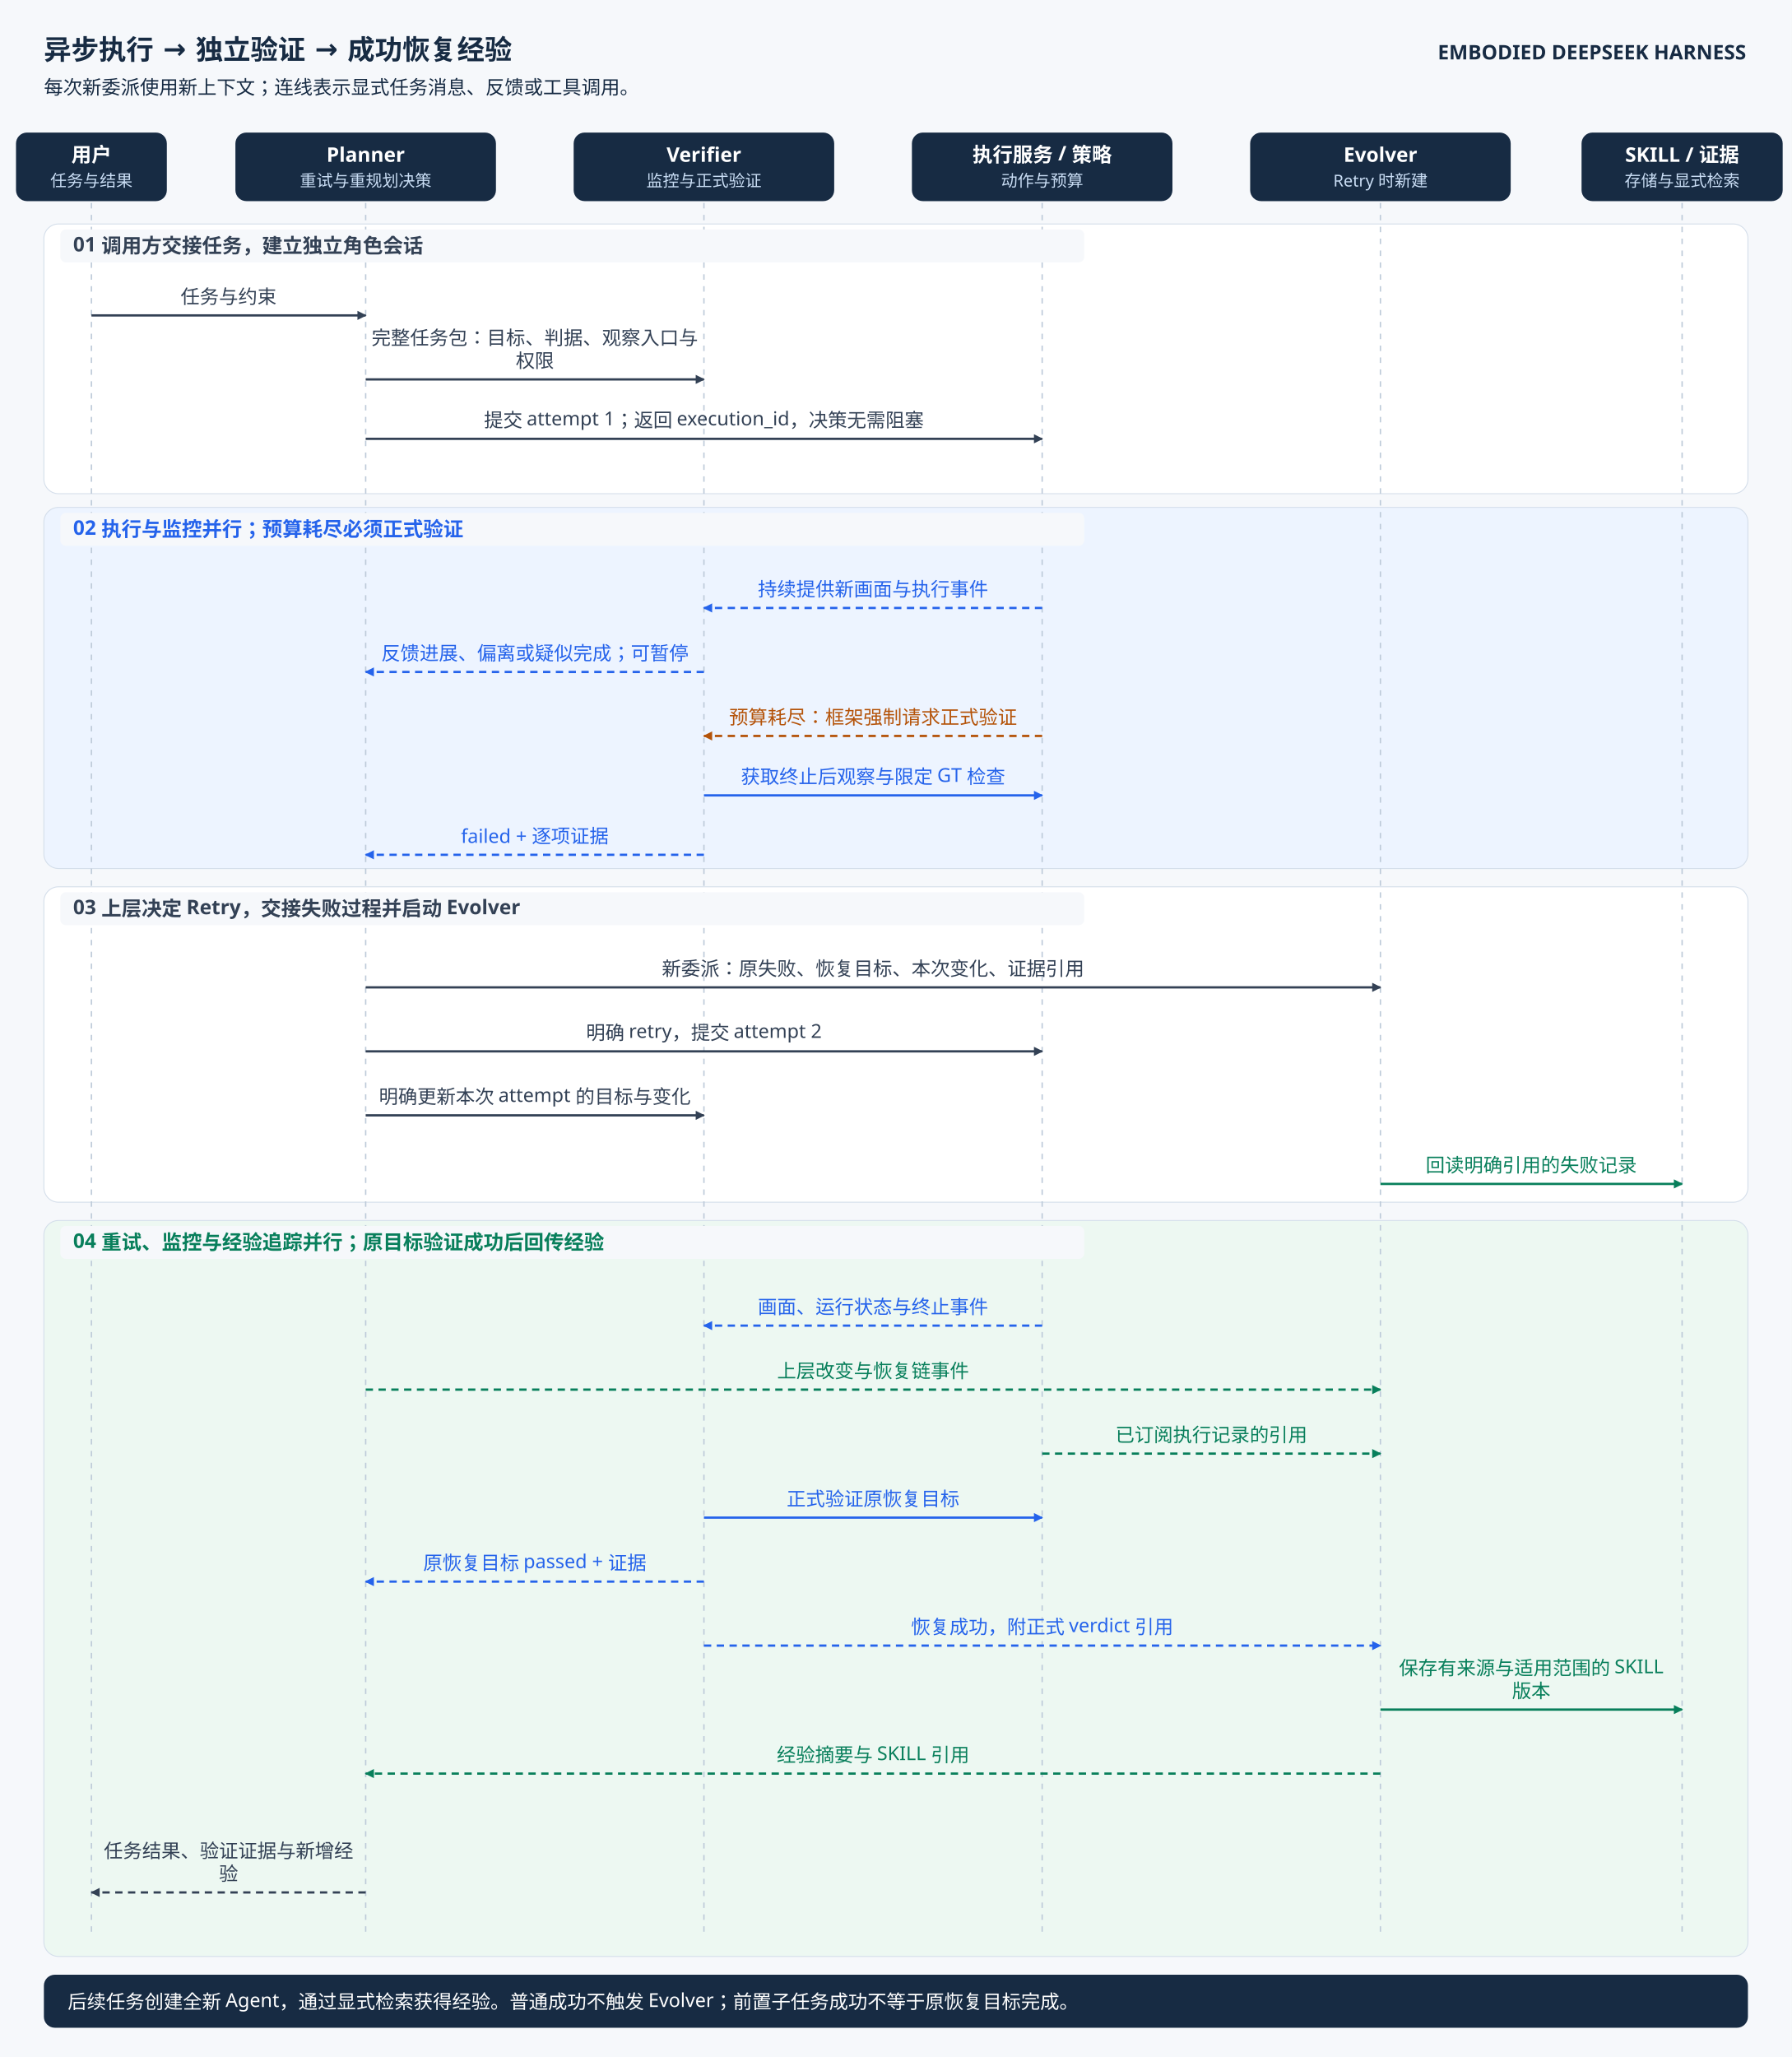
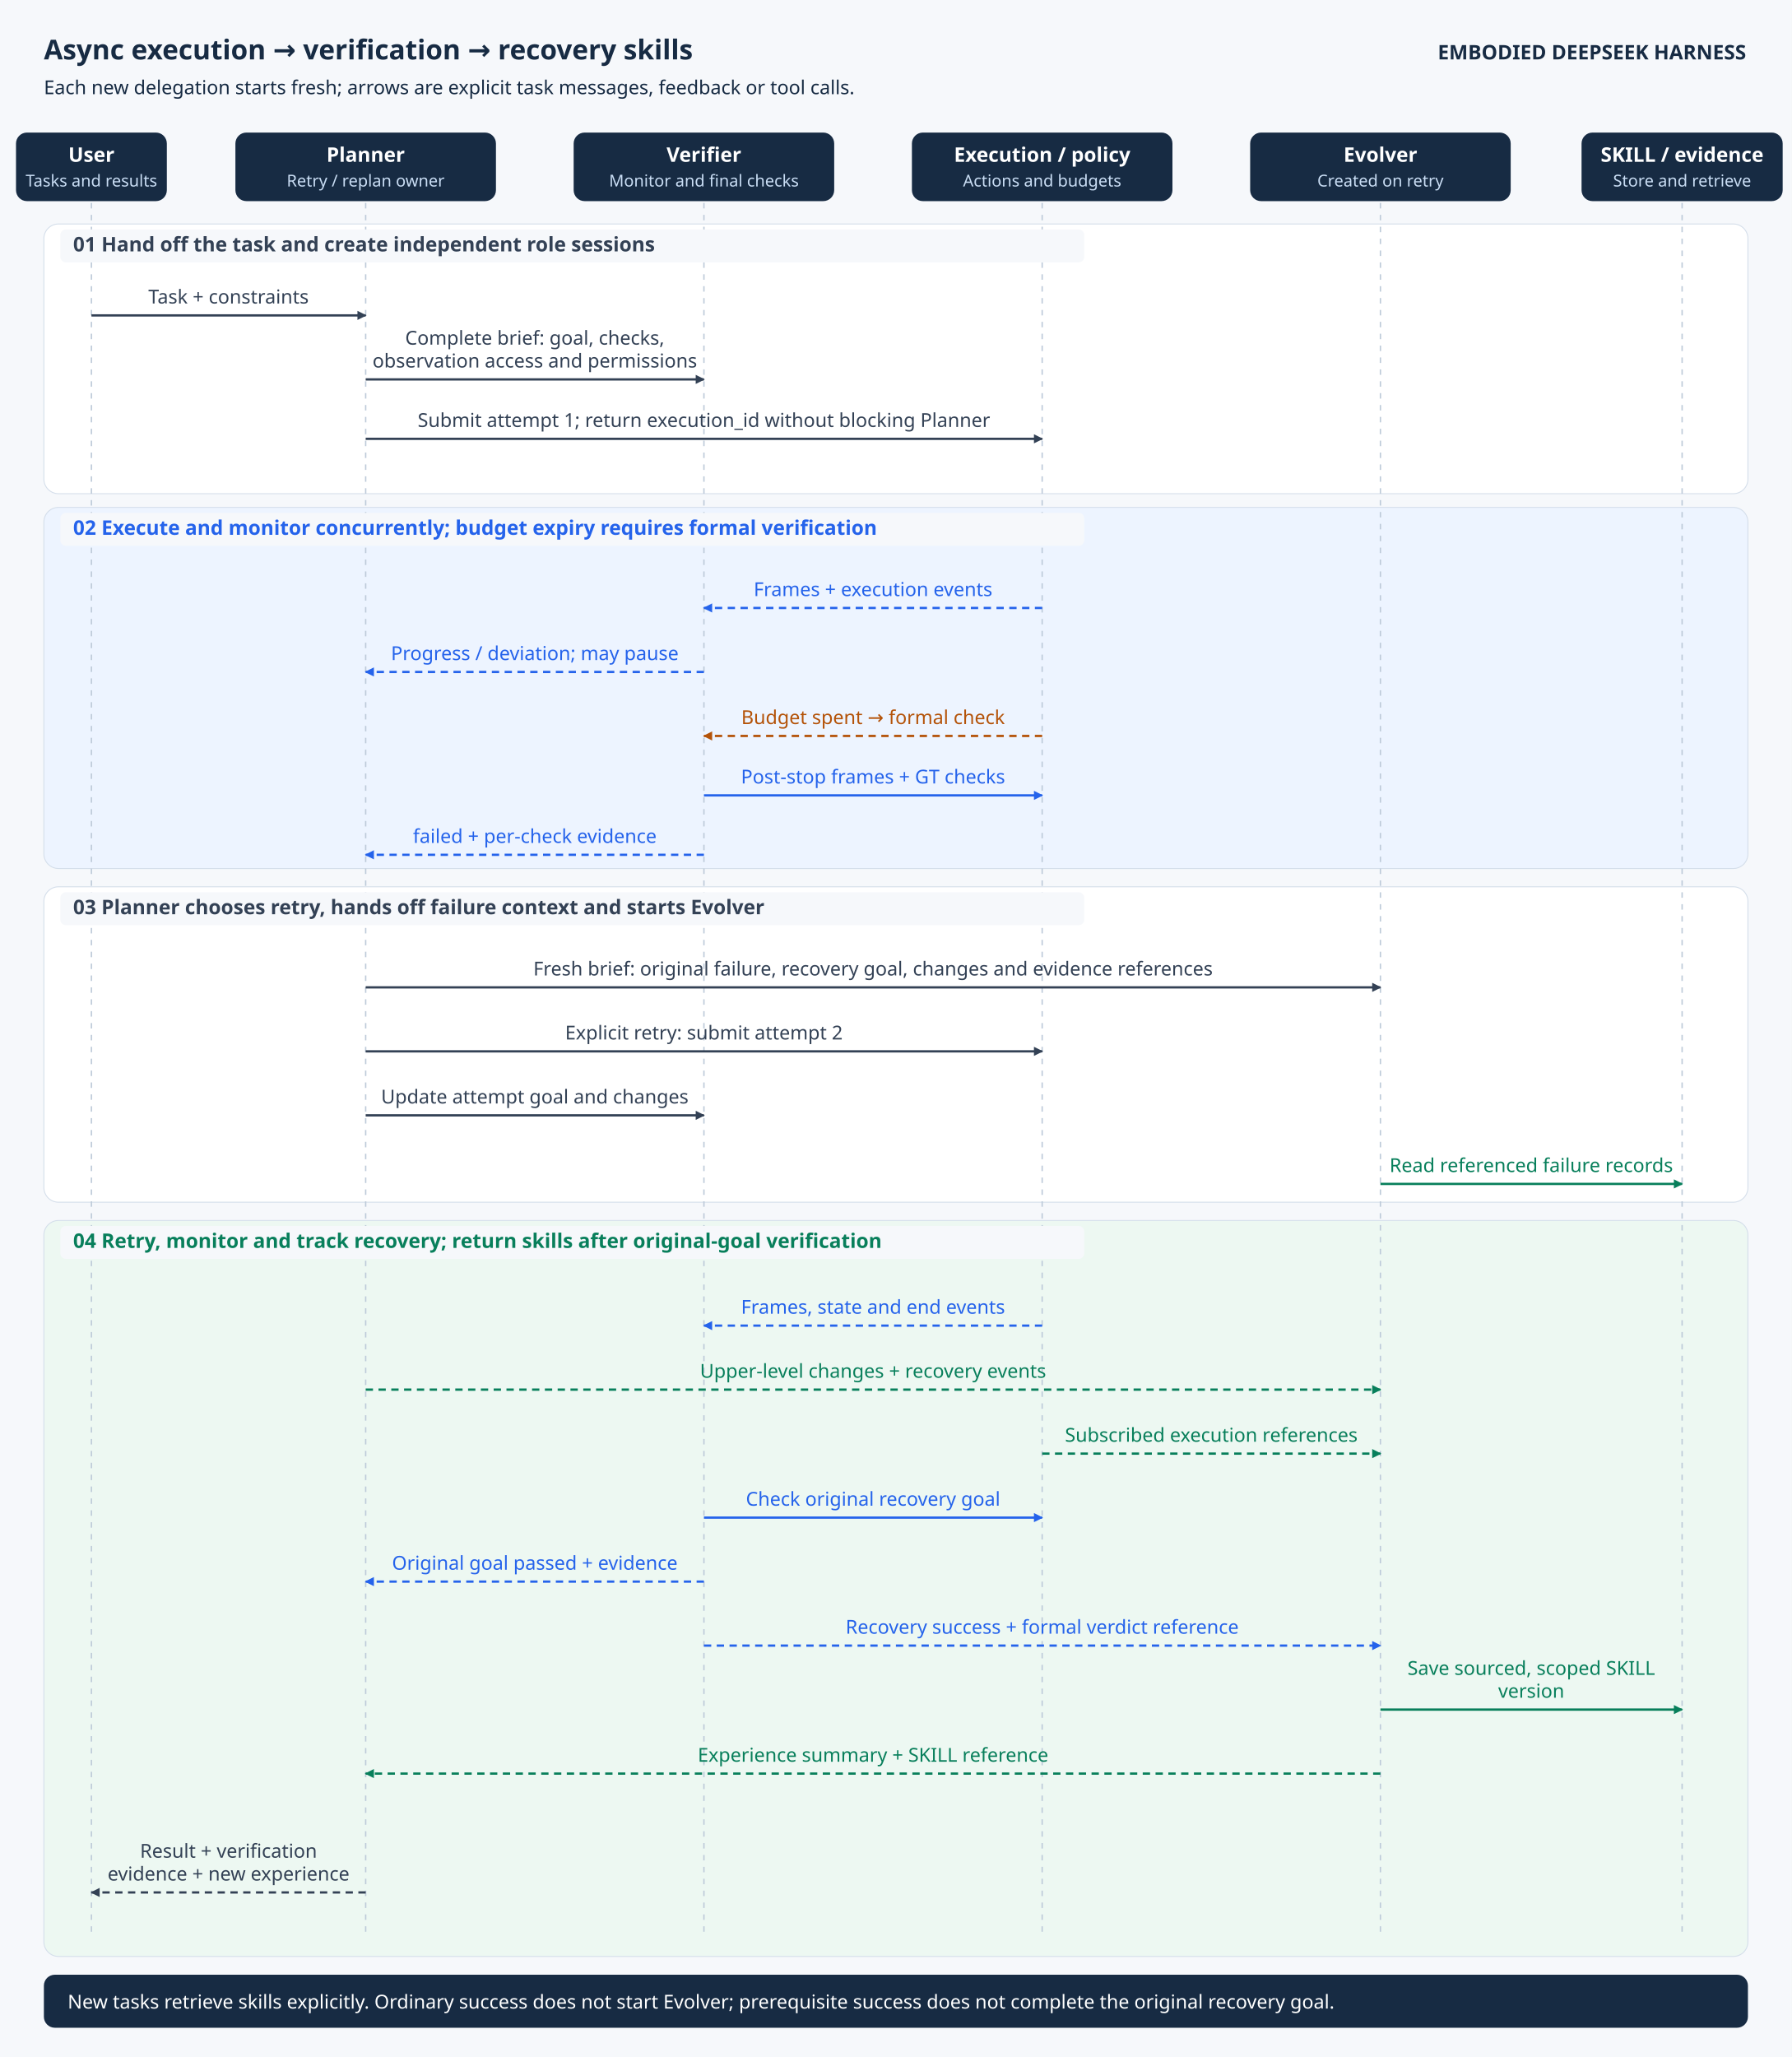
<svg xmlns="http://www.w3.org/2000/svg" width="1960" height="2250" viewBox="0 0 1960 2250" role="img" aria-labelledby="title desc">
  <defs>
    <marker id="gray" viewBox="0 0 10 10" refX="9" refY="5" markerWidth="10" markerHeight="10" markerUnits="userSpaceOnUse" orient="auto">
      <path d="M0 0L10 5L0 10Z" fill="#334155" />
    </marker>
    <marker id="blue" viewBox="0 0 10 10" refX="9" refY="5" markerWidth="10" markerHeight="10" markerUnits="userSpaceOnUse" orient="auto">
      <path d="M0 0L10 5L0 10Z" fill="#2563eb" />
    </marker>
    <marker id="green" viewBox="0 0 10 10" refX="9" refY="5" markerWidth="10" markerHeight="10" markerUnits="userSpaceOnUse" orient="auto">
      <path d="M0 0L10 5L0 10Z" fill="#087f5b" />
    </marker>
    <marker id="orange" viewBox="0 0 10 10" refX="9" refY="5" markerWidth="10" markerHeight="10" markerUnits="userSpaceOnUse" orient="auto">
      <path d="M0 0L10 5L0 10Z" fill="#b45309" />
    </marker>
    <style>text{font-family:"PingFang SC","Microsoft YaHei",sans-serif;fill:#172b43}.heading{font-size:30px;font-weight:650}.label{font-size:22px;font-weight:600}.body{font-size:21px}.small{font-size:18px;fill:#52667c}</style>
  </defs>
  <rect x="0" y="0" width="1960" height="2250" fill="#f6f8fb" stroke="none" rx="0" />
-   <text x="48" y="65" class="heading" text-anchor="start">异步执行 → 独立验证 → 成功恢复经验</text>
-   <text x="48" y="103" class="body" text-anchor="start">每次新委派使用新上下文；连线表示显式任务消息、反馈或工具调用。</text>
+   <text x="48" y="65" class="heading" text-anchor="start">Async execution → verification → recovery skills</text>
+   <text x="48" y="103" class="body" text-anchor="start">Each new delegation starts fresh; arrows are explicit task messages, feedback or tool calls.</text>
  <text x="1910" y="65" class="label" text-anchor="end">EMBODIED DEEPSEEK HARNESS</text>
  <rect x="17.5" y="145" width="165" height="75" fill="#172b43" stroke="none" rx="12" />
-   <text x="100" y="177" class="label" text-anchor="middle" style="fill:#ffffff">用户</text>
-   <text x="100" y="204" class="small" text-anchor="middle" style="fill:#c9ddf4">任务与结果</text>
+   <text x="100" y="177" class="label" text-anchor="middle" style="fill:#ffffff">User</text>
+   <text x="100" y="204" class="small" text-anchor="middle" style="fill:#c9ddf4">Tasks and results</text>
  <rect x="257.5" y="145" width="285" height="75" fill="#172b43" stroke="none" rx="12" />
  <text x="400" y="177" class="label" text-anchor="middle" style="fill:#ffffff">Planner</text>
-   <text x="400" y="204" class="small" text-anchor="middle" style="fill:#c9ddf4">重试与重规划决策</text>
+   <text x="400" y="204" class="small" text-anchor="middle" style="fill:#c9ddf4">Retry / replan owner</text>
  <rect x="627.5" y="145" width="285" height="75" fill="#172b43" stroke="none" rx="12" />
  <text x="770" y="177" class="label" text-anchor="middle" style="fill:#ffffff">Verifier</text>
-   <text x="770" y="204" class="small" text-anchor="middle" style="fill:#c9ddf4">监控与正式验证</text>
+   <text x="770" y="204" class="small" text-anchor="middle" style="fill:#c9ddf4">Monitor and final checks</text>
  <rect x="997.5" y="145" width="285" height="75" fill="#172b43" stroke="none" rx="12" />
-   <text x="1140" y="177" class="label" text-anchor="middle" style="fill:#ffffff">执行服务 / 策略</text>
-   <text x="1140" y="204" class="small" text-anchor="middle" style="fill:#c9ddf4">动作与预算</text>
+   <text x="1140" y="177" class="label" text-anchor="middle" style="fill:#ffffff">Execution / policy</text>
+   <text x="1140" y="204" class="small" text-anchor="middle" style="fill:#c9ddf4">Actions and budgets</text>
  <rect x="1367.5" y="145" width="285" height="75" fill="#172b43" stroke="none" rx="12" />
  <text x="1510" y="177" class="label" text-anchor="middle" style="fill:#ffffff">Evolver</text>
-   <text x="1510" y="204" class="small" text-anchor="middle" style="fill:#c9ddf4">Retry 时新建</text>
+   <text x="1510" y="204" class="small" text-anchor="middle" style="fill:#c9ddf4">Created on retry</text>
  <rect x="1730.0" y="145" width="220" height="75" fill="#172b43" stroke="none" rx="12" />
-   <text x="1840" y="177" class="label" text-anchor="middle" style="fill:#ffffff">SKILL / 证据</text>
-   <text x="1840" y="204" class="small" text-anchor="middle" style="fill:#c9ddf4">存储与显式检索</text>
+   <text x="1840" y="177" class="label" text-anchor="middle" style="fill:#ffffff">SKILL / evidence</text>
+   <text x="1840" y="204" class="small" text-anchor="middle" style="fill:#c9ddf4">Store and retrieve</text>
  <rect x="48" y="245" width="1864" height="295" fill="#ffffff" stroke="#d4deea" rx="16" />
  <rect x="48" y="555" width="1864" height="395" fill="#edf4ff" stroke="#d4deea" rx="16" />
  <rect x="48" y="970" width="1864" height="345" fill="#ffffff" stroke="#d4deea" rx="16" />
  <rect x="48" y="1335" width="1864" height="805" fill="#edf8f2" stroke="#d4deea" rx="16" />
  <path d="M100 222V2120" fill="none" stroke="#bdcad9" stroke-width="1.5" stroke-dasharray="6 7" />
  <path d="M400 222V2120" fill="none" stroke="#bdcad9" stroke-width="1.5" stroke-dasharray="6 7" />
  <path d="M770 222V2120" fill="none" stroke="#bdcad9" stroke-width="1.5" stroke-dasharray="6 7" />
  <path d="M1140 222V2120" fill="none" stroke="#bdcad9" stroke-width="1.5" stroke-dasharray="6 7" />
  <path d="M1510 222V2120" fill="none" stroke="#bdcad9" stroke-width="1.5" stroke-dasharray="6 7" />
  <path d="M1840 222V2120" fill="none" stroke="#bdcad9" stroke-width="1.5" stroke-dasharray="6 7" />
  <rect x="66" y="251" width="1120" height="36" fill="#f6f8fb" stroke="none" rx="6" />
-   <text x="80" y="275" class="label" text-anchor="start" style="fill:#334155">01  调用方交接任务，建立独立角色会话</text>
+   <text x="80" y="275" class="label" text-anchor="start" style="fill:#334155">01  Hand off the task and create independent role sessions</text>
  <rect x="66" y="561" width="1120" height="36" fill="#f6f8fb" stroke="none" rx="6" />
-   <text x="80" y="585" class="label" text-anchor="start" style="fill:#2563eb">02  执行与监控并行；预算耗尽必须正式验证</text>
+   <text x="80" y="585" class="label" text-anchor="start" style="fill:#2563eb">02  Execute and monitor concurrently; budget expiry requires formal verification</text>
  <rect x="66" y="976" width="1120" height="36" fill="#f6f8fb" stroke="none" rx="6" />
-   <text x="80" y="1000" class="label" text-anchor="start" style="fill:#334155">03  上层决定 Retry，交接失败过程并启动 Evolver</text>
+   <text x="80" y="1000" class="label" text-anchor="start" style="fill:#334155">03  Planner chooses retry, hands off failure context and starts Evolver</text>
  <rect x="66" y="1341" width="1120" height="36" fill="#f6f8fb" stroke="none" rx="6" />
-   <text x="80" y="1365" class="label" text-anchor="start" style="fill:#087f5b">04  重试、监控与经验追踪并行；原目标验证成功后回传经验</text>
+   <text x="80" y="1365" class="label" text-anchor="start" style="fill:#087f5b">04  Retry, monitor and track recovery; return skills after original-goal verification</text>
  <path d="M100 345H400" stroke="#334155" fill="none" stroke-width="2.5" marker-end="url(#gray)" />
-   <text x="250.0" y="332" class="body" text-anchor="middle" style="fill:#334155">任务与约束</text>
+   <text x="250.0" y="332" class="body" text-anchor="middle" style="fill:#334155">Task + constraints</text>
  <path d="M400 415H770" stroke="#334155" fill="none" stroke-width="2.5" marker-end="url(#gray)" />
-   <text x="585.0" y="377" class="body" text-anchor="middle" style="fill:#334155">完整任务包：目标、判据、观察入口与</text>
-   <text x="585.0" y="402" class="body" text-anchor="middle" style="fill:#334155">权限</text>
+   <text x="585.0" y="377" class="body" text-anchor="middle" style="fill:#334155">Complete brief: goal, checks,</text>
+   <text x="585.0" y="402" class="body" text-anchor="middle" style="fill:#334155">observation access and permissions</text>
  <path d="M400 480H1140" stroke="#334155" fill="none" stroke-width="2.5" marker-end="url(#gray)" />
-   <text x="770.0" y="467" class="body" text-anchor="middle" style="fill:#334155">提交 attempt 1；返回 execution_id，决策无需阻塞</text>
+   <text x="770.0" y="467" class="body" text-anchor="middle" style="fill:#334155">Submit attempt 1; return execution_id without blocking Planner</text>
  <path d="M1140 665H770" stroke="#2563eb" fill="none" stroke-width="2.5" stroke-dasharray="8 6" marker-end="url(#blue)" />
-   <text x="955.0" y="652" class="body" text-anchor="middle" style="fill:#2563eb">持续提供新画面与执行事件</text>
+   <text x="955.0" y="652" class="body" text-anchor="middle" style="fill:#2563eb">Frames + execution events</text>
  <path d="M770 735H400" stroke="#2563eb" fill="none" stroke-width="2.5" stroke-dasharray="8 6" marker-end="url(#blue)" />
-   <text x="585.0" y="722" class="body" text-anchor="middle" style="fill:#2563eb">反馈进展、偏离或疑似完成；可暂停</text>
+   <text x="585.0" y="722" class="body" text-anchor="middle" style="fill:#2563eb">Progress / deviation; may pause</text>
  <path d="M1140 805H770" stroke="#b45309" fill="none" stroke-width="2.5" stroke-dasharray="8 6" marker-end="url(#orange)" />
-   <text x="955.0" y="792" class="body" text-anchor="middle" style="fill:#b45309">预算耗尽：框架强制请求正式验证</text>
+   <text x="955.0" y="792" class="body" text-anchor="middle" style="fill:#b45309">Budget spent → formal check</text>
  <path d="M770 870H1140" stroke="#2563eb" fill="none" stroke-width="2.5" marker-end="url(#blue)" />
-   <text x="955.0" y="857" class="body" text-anchor="middle" style="fill:#2563eb">获取终止后观察与限定 GT 检查</text>
+   <text x="955.0" y="857" class="body" text-anchor="middle" style="fill:#2563eb">Post-stop frames + GT checks</text>
  <path d="M770 935H400" stroke="#2563eb" fill="none" stroke-width="2.5" stroke-dasharray="8 6" marker-end="url(#blue)" />
-   <text x="585.0" y="922" class="body" text-anchor="middle" style="fill:#2563eb">failed + 逐项证据</text>
+   <text x="585.0" y="922" class="body" text-anchor="middle" style="fill:#2563eb">failed + per-check evidence</text>
  <path d="M400 1080H1510" stroke="#334155" fill="none" stroke-width="2.5" marker-end="url(#gray)" />
-   <text x="955.0" y="1067" class="body" text-anchor="middle" style="fill:#334155">新委派：原失败、恢复目标、本次变化、证据引用</text>
+   <text x="955.0" y="1067" class="body" text-anchor="middle" style="fill:#334155">Fresh brief: original failure, recovery goal, changes and evidence references</text>
  <path d="M400 1150H1140" stroke="#334155" fill="none" stroke-width="2.5" marker-end="url(#gray)" />
-   <text x="770.0" y="1137" class="body" text-anchor="middle" style="fill:#334155">明确 retry，提交 attempt 2</text>
+   <text x="770.0" y="1137" class="body" text-anchor="middle" style="fill:#334155">Explicit retry: submit attempt 2</text>
  <path d="M400 1220H770" stroke="#334155" fill="none" stroke-width="2.5" marker-end="url(#gray)" />
-   <text x="585.0" y="1207" class="body" text-anchor="middle" style="fill:#334155">明确更新本次 attempt 的目标与变化</text>
+   <text x="585.0" y="1207" class="body" text-anchor="middle" style="fill:#334155">Update attempt goal and changes</text>
  <path d="M1510 1295H1840" stroke="#087f5b" fill="none" stroke-width="2.5" marker-end="url(#green)" />
-   <text x="1675.0" y="1282" class="body" text-anchor="middle" style="fill:#087f5b">回读明确引用的失败记录</text>
+   <text x="1675.0" y="1282" class="body" text-anchor="middle" style="fill:#087f5b">Read referenced failure records</text>
  <path d="M1140 1450H770" stroke="#2563eb" fill="none" stroke-width="2.5" stroke-dasharray="8 6" marker-end="url(#blue)" />
-   <text x="955.0" y="1437" class="body" text-anchor="middle" style="fill:#2563eb">画面、运行状态与终止事件</text>
+   <text x="955.0" y="1437" class="body" text-anchor="middle" style="fill:#2563eb">Frames, state and end events</text>
  <path d="M400 1520H1510" stroke="#087f5b" fill="none" stroke-width="2.5" stroke-dasharray="8 6" marker-end="url(#green)" />
-   <text x="955.0" y="1507" class="body" text-anchor="middle" style="fill:#087f5b">上层改变与恢复链事件</text>
+   <text x="955.0" y="1507" class="body" text-anchor="middle" style="fill:#087f5b">Upper-level changes + recovery events</text>
  <path d="M1140 1590H1510" stroke="#087f5b" fill="none" stroke-width="2.5" stroke-dasharray="8 6" marker-end="url(#green)" />
-   <text x="1325.0" y="1577" class="body" text-anchor="middle" style="fill:#087f5b">已订阅执行记录的引用</text>
+   <text x="1325.0" y="1577" class="body" text-anchor="middle" style="fill:#087f5b">Subscribed execution references</text>
  <path d="M770 1660H1140" stroke="#2563eb" fill="none" stroke-width="2.5" marker-end="url(#blue)" />
-   <text x="955.0" y="1647" class="body" text-anchor="middle" style="fill:#2563eb">正式验证原恢复目标</text>
+   <text x="955.0" y="1647" class="body" text-anchor="middle" style="fill:#2563eb">Check original recovery goal</text>
  <path d="M770 1730H400" stroke="#2563eb" fill="none" stroke-width="2.5" stroke-dasharray="8 6" marker-end="url(#blue)" />
-   <text x="585.0" y="1717" class="body" text-anchor="middle" style="fill:#2563eb">原恢复目标 passed + 证据</text>
+   <text x="585.0" y="1717" class="body" text-anchor="middle" style="fill:#2563eb">Original goal passed + evidence</text>
  <path d="M770 1800H1510" stroke="#2563eb" fill="none" stroke-width="2.5" stroke-dasharray="8 6" marker-end="url(#blue)" />
-   <text x="1140.0" y="1787" class="body" text-anchor="middle" style="fill:#2563eb">恢复成功，附正式 verdict 引用</text>
+   <text x="1140.0" y="1787" class="body" text-anchor="middle" style="fill:#2563eb">Recovery success + formal verdict reference</text>
  <path d="M1510 1870H1840" stroke="#087f5b" fill="none" stroke-width="2.5" marker-end="url(#green)" />
-   <text x="1675.0" y="1832" class="body" text-anchor="middle" style="fill:#087f5b">保存有来源与适用范围的 SKILL </text>
-   <text x="1675.0" y="1857" class="body" text-anchor="middle" style="fill:#087f5b">版本</text>
+   <text x="1675.0" y="1832" class="body" text-anchor="middle" style="fill:#087f5b">Save sourced, scoped SKILL</text>
+   <text x="1675.0" y="1857" class="body" text-anchor="middle" style="fill:#087f5b">version</text>
  <path d="M1510 1940H400" stroke="#087f5b" fill="none" stroke-width="2.5" stroke-dasharray="8 6" marker-end="url(#green)" />
-   <text x="955.0" y="1927" class="body" text-anchor="middle" style="fill:#087f5b">经验摘要与 SKILL 引用</text>
+   <text x="955.0" y="1927" class="body" text-anchor="middle" style="fill:#087f5b">Experience summary + SKILL reference</text>
  <path d="M400 2070H100" stroke="#334155" fill="none" stroke-width="2.5" stroke-dasharray="8 6" marker-end="url(#gray)" />
-   <text x="250.0" y="2032" class="body" text-anchor="middle" style="fill:#334155">任务结果、验证证据与新增经</text>
-   <text x="250.0" y="2057" class="body" text-anchor="middle" style="fill:#334155">验</text>
+   <text x="250.0" y="2032" class="body" text-anchor="middle" style="fill:#334155">Result + verification</text>
+   <text x="250.0" y="2057" class="body" text-anchor="middle" style="fill:#334155">evidence + new experience</text>
  <rect x="48" y="2160" width="1864" height="58" fill="#172b43" stroke="none" rx="12" />
-   <text x="74" y="2197" class="body" text-anchor="start" style="fill:#ffffff">后续任务创建全新 Agent，通过显式检索获得经验。普通成功不触发 Evolver；前置子任务成功不等于原恢复目标完成。</text>
+   <text x="74" y="2197" class="body" text-anchor="start" style="fill:#ffffff">New tasks retrieve skills explicitly. Ordinary success does not start Evolver; prerequisite success does not complete the original recovery goal.</text>
</svg>
